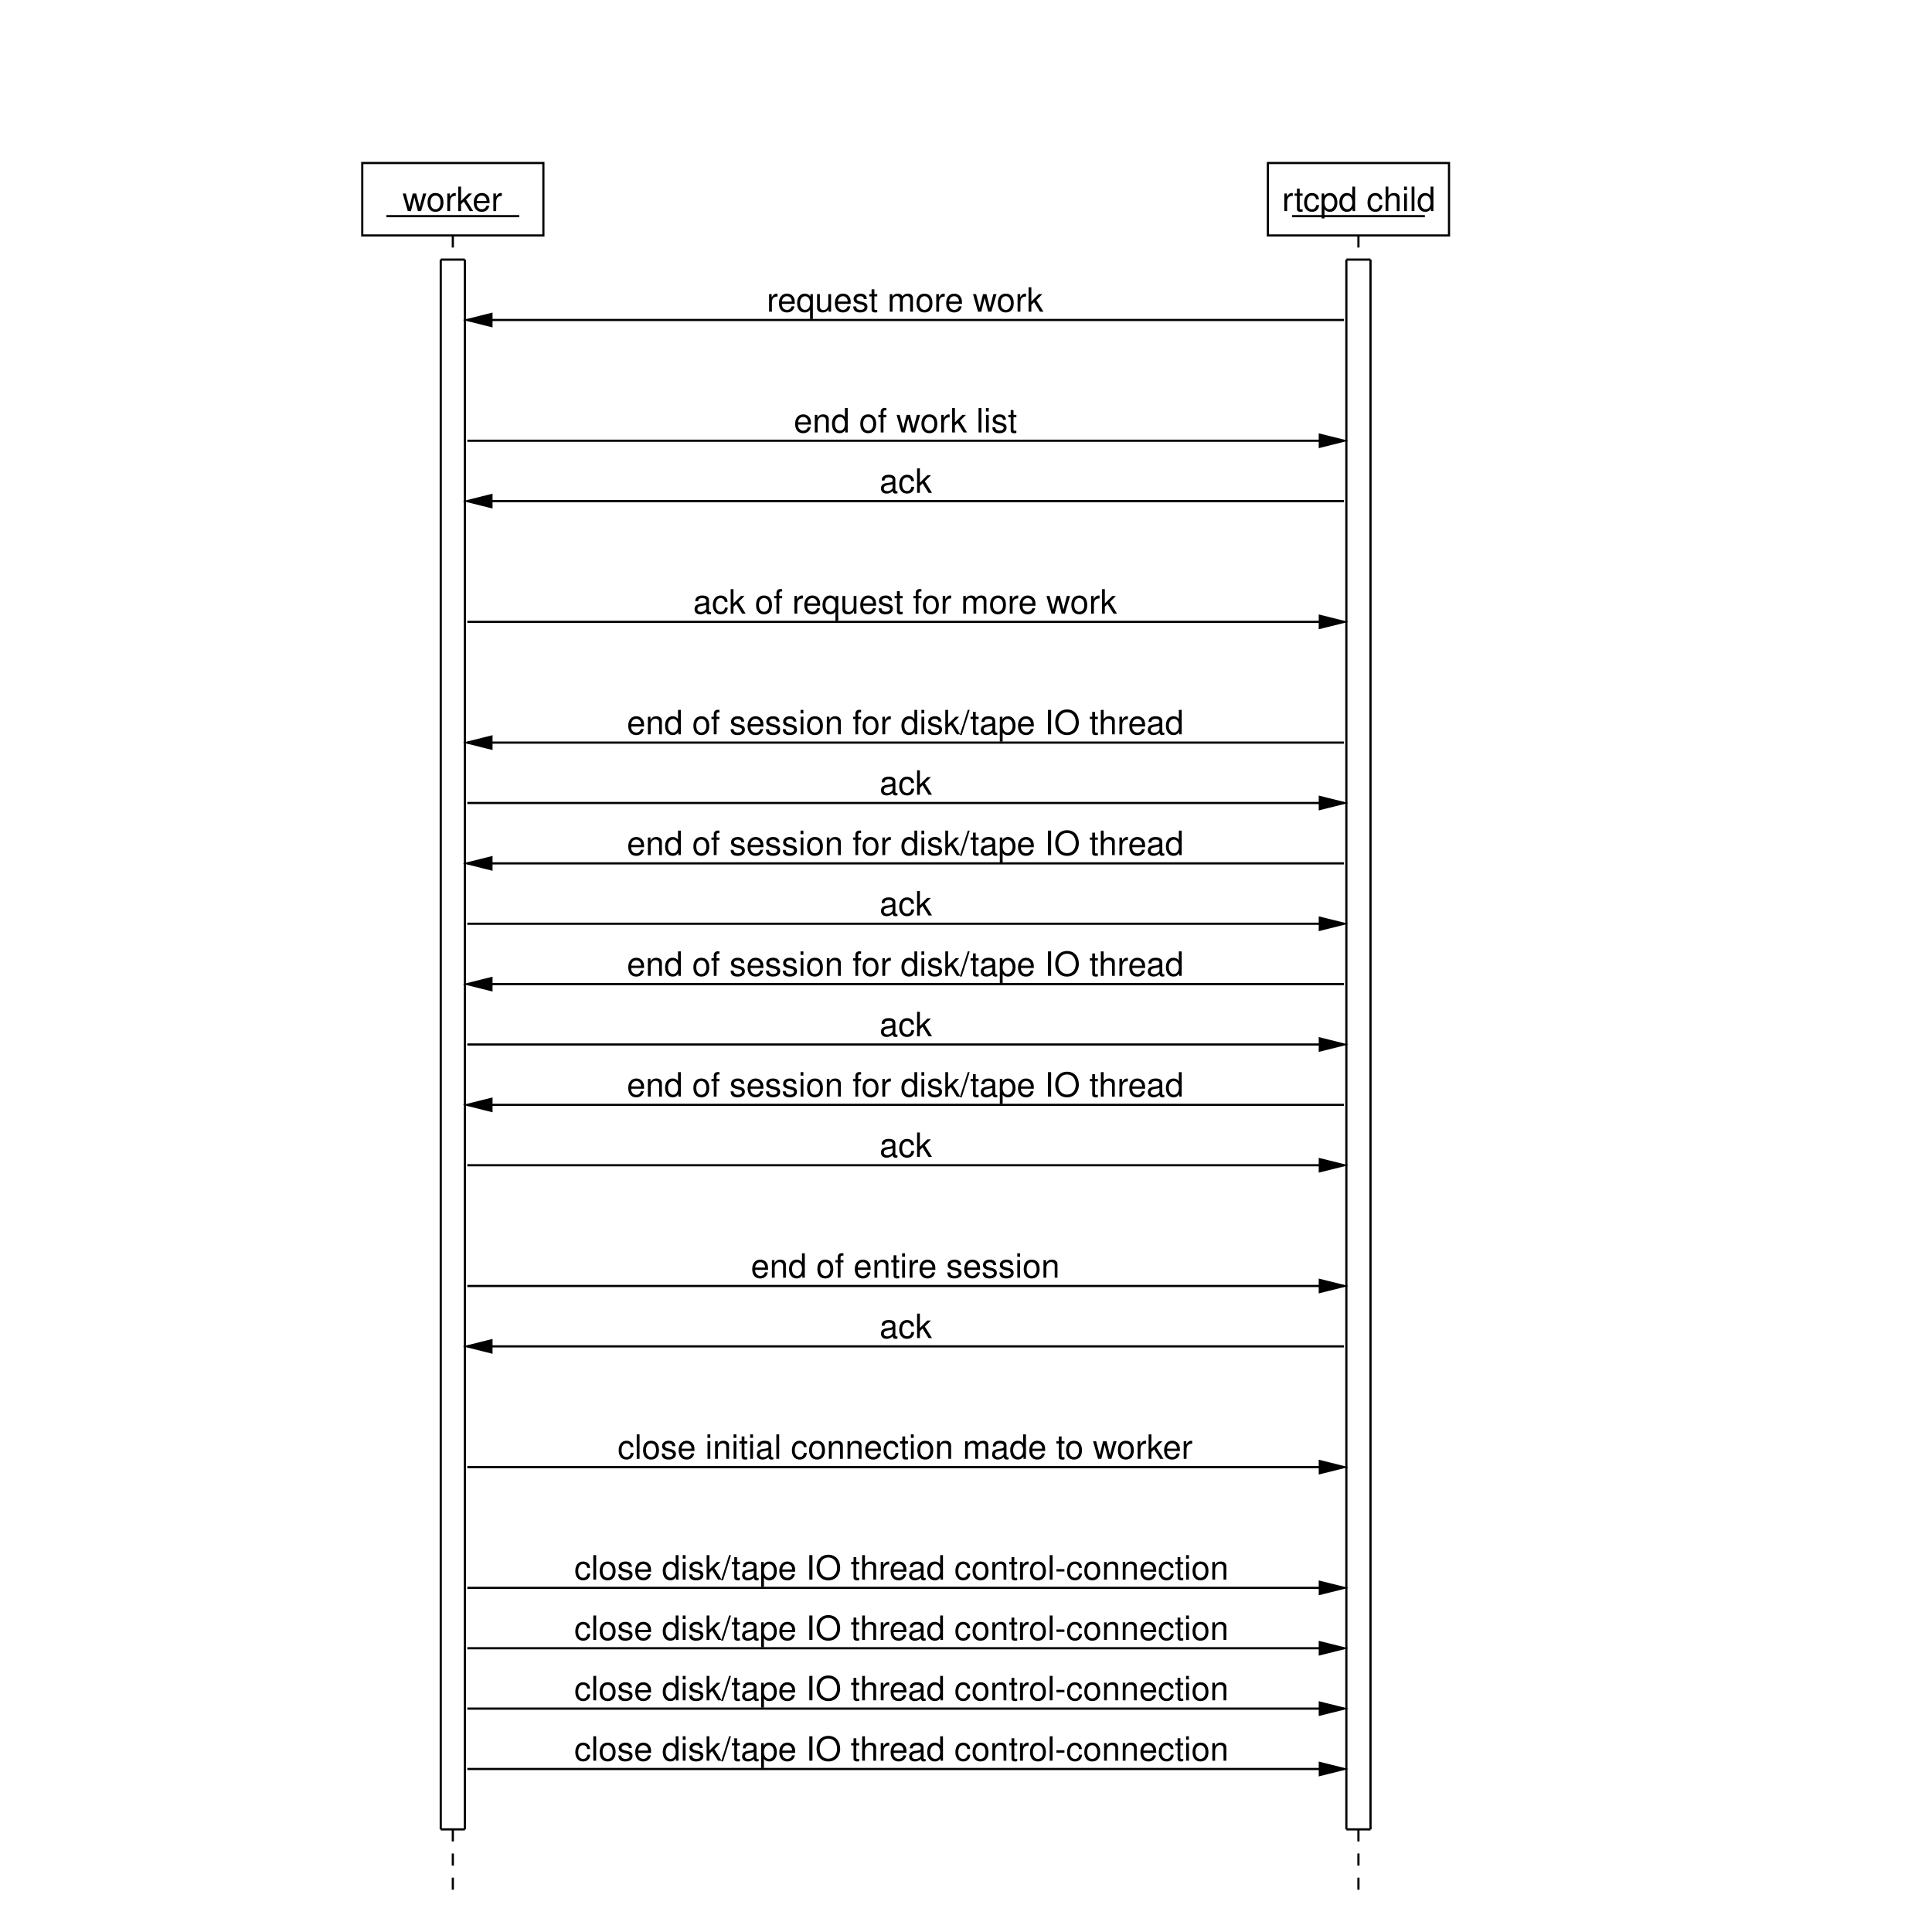
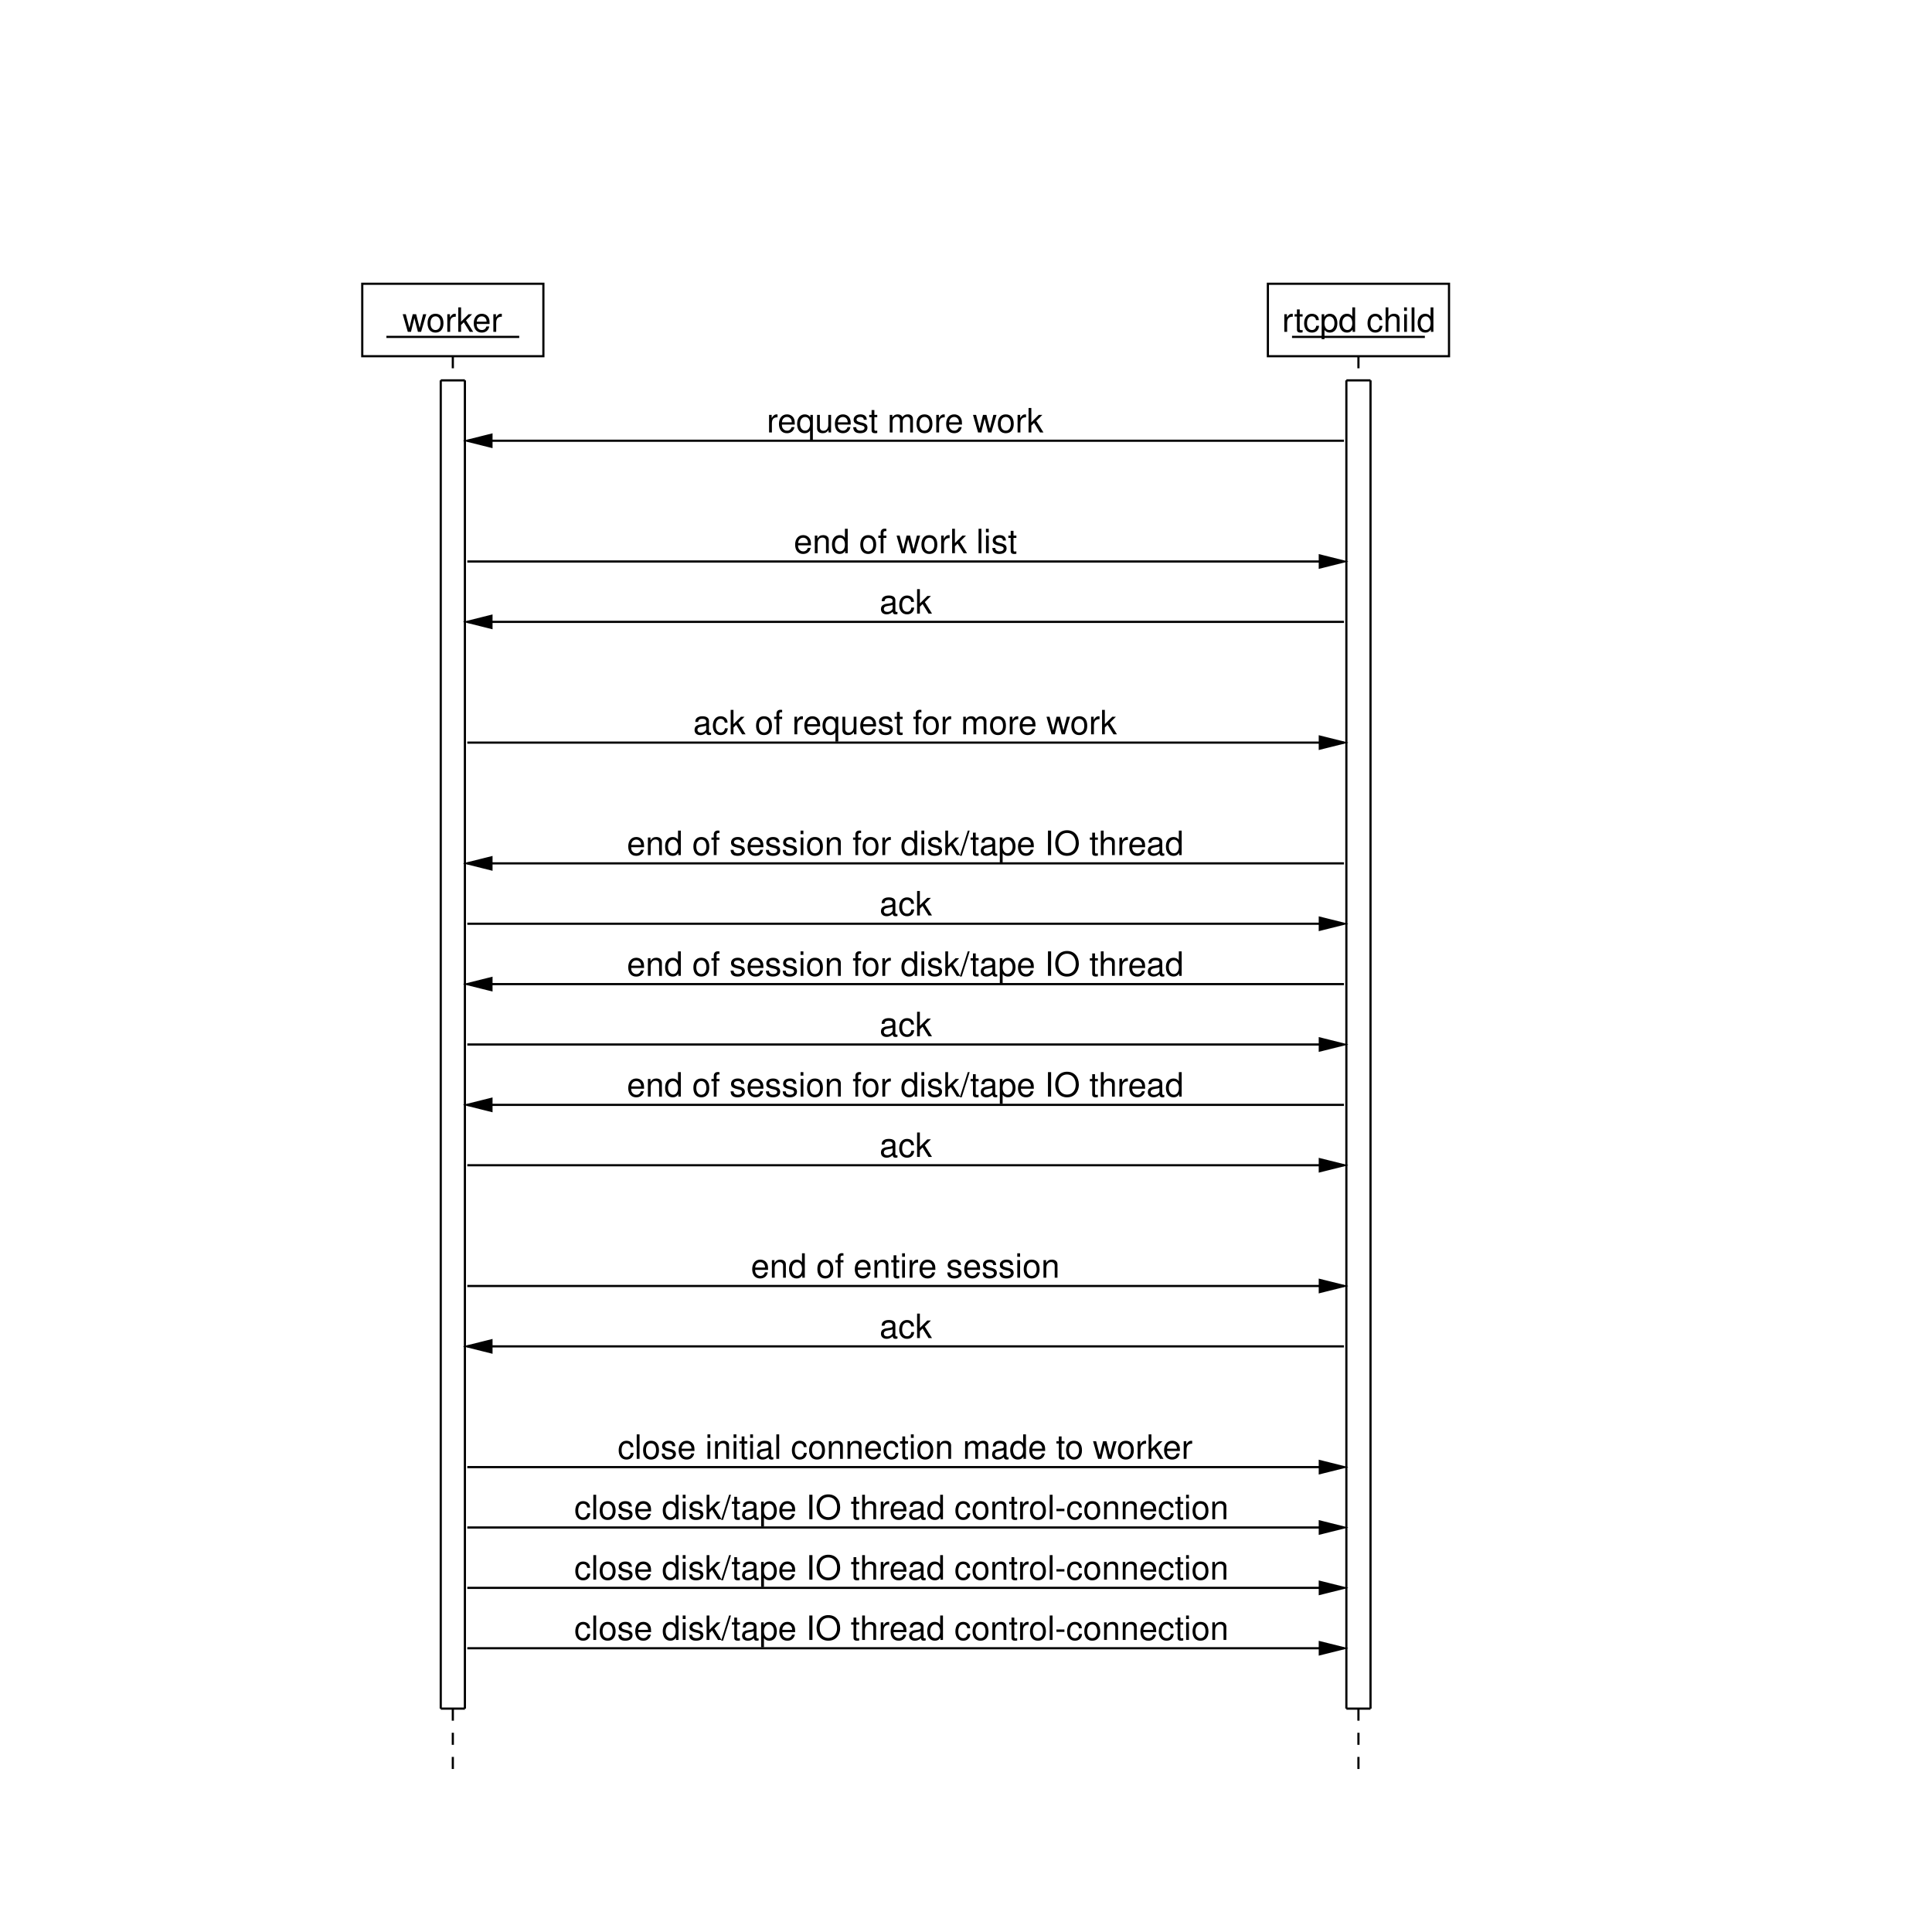
<svg xmlns="http://www.w3.org/2000/svg" version="1.1" baseProfile="full" id="body" width="8in" height="8in" viewBox="0 0 1 1" preserveAspectRatio="none">
  <rect id="background" x="0" y="0" width="1" height="1" stroke="none" fill="white" />
-   <g id="content" transform="translate(0.23438,0.021875) scale(1,-1) scale(0.125) " xml:space="preserve" stroke="black" stroke-linecap="butt" stroke-linejoin="miter" stroke-miterlimit="10.433" stroke-dasharray="none" stroke-dashoffset="0" stroke-opacity="1" fill="none" fill-rule="evenodd" fill-opacity="1" font-style="normal" font-variant="normal" font-weight="normal" font-stretch="normal" font-size-adjust="none" letter-spacing="normal" word-spacing="normal" text-anchor="start">
+   <g id="content" transform="translate(0.23438,0.084375) scale(1,-1) scale(0.125) " xml:space="preserve" stroke="black" stroke-linecap="butt" stroke-linejoin="miter" stroke-miterlimit="10.433" stroke-dasharray="none" stroke-dashoffset="0" stroke-opacity="1" fill="none" fill-rule="evenodd" fill-opacity="1" font-style="normal" font-variant="normal" font-weight="normal" font-stretch="normal" font-size-adjust="none" letter-spacing="normal" word-spacing="normal" text-anchor="start">
    <rect x="-0.375" y="-0.8" width="0.75" height="0.3" stroke-width="0.009" />
    <text transform="translate(-0.20833,-0.69903) scale(1,-1) scale(0.0069444) " font-family="Helvetica,sans-serif" font-size="20px" stroke="none" fill="black">worker</text>
    <line x1="-0.275" y1="-0.72" x2="0.275" y2="-0.72" stroke-width="0.009" />
    <rect x="3.375" y="-0.8" width="0.75" height="0.3" stroke-width="0.009" />
    <text transform="translate(3.4335,-0.69903) scale(1,-1) scale(0.0069444) " font-family="Helvetica,sans-serif" font-size="20px" stroke="none" fill="black">rtcpd child</text>
    <line x1="3.475" y1="-0.72" x2="4.025" y2="-0.72" stroke-width="0.009" />
    <line x1="3.75" y1="-0.8" x2="3.75" y2="-0.9" stroke-width="0.009" stroke-dasharray="0.05, 0.05" />
    <line x1="3.7" y1="-0.9" x2="3.8" y2="-0.9" stroke-width="0.009" />
    <line x1="0" y1="-0.8" x2="0" y2="-0.9" stroke-width="0.009" stroke-dasharray="0.05, 0.05" />
    <line x1="-0.05" y1="-0.9" x2="0.05" y2="-0.9" stroke-width="0.009" />
    <line x1="3.69" y1="-1.15" x2="0.06" y2="-1.15" stroke-width="0.009" />
    <polygon points="0.16,-1.175 0.06,-1.15 0.16,-1.125 " stroke-width="0.009" fill="black" />
    <text transform="translate(1.3,-1.1157) scale(1,-1) scale(0.0069444) " font-family="Helvetica,sans-serif" font-size="20px" stroke="none" fill="black">request more work</text>
    <text transform="translate(1.8557,-1.2824) scale(1,-1) scale(0.0069444) " font-family="Helvetica,sans-serif" font-size="20px" stroke="none" fill="black"> </text>
    <line x1="0.06" y1="-1.65" x2="3.69" y2="-1.65" stroke-width="0.009" />
    <polygon points="3.59,-1.625 3.69,-1.65 3.59,-1.675 " stroke-width="0.009" fill="black" />
    <text transform="translate(1.4119,-1.6157) scale(1,-1) scale(0.0069444) " font-family="Helvetica,sans-serif" font-size="20px" stroke="none" fill="black">end of work list</text>
    <text transform="translate(1.8557,-1.7824) scale(1,-1) scale(0.0069444) " font-family="Helvetica,sans-serif" font-size="20px" stroke="none" fill="black"> </text>
    <line x1="3.69" y1="-1.9" x2="0.06" y2="-1.9" stroke-width="0.009" />
    <polygon points="0.16,-1.925 0.06,-1.9 0.16,-1.875 " stroke-width="0.009" fill="black" />
    <text transform="translate(1.7669,-1.8657) scale(1,-1) scale(0.0069444) " font-family="Helvetica,sans-serif" font-size="20px" stroke="none" fill="black">ack</text>
    <text transform="translate(1.8557,-2.0324) scale(1,-1) scale(0.0069444) " font-family="Helvetica,sans-serif" font-size="20px" stroke="none" fill="black"> </text>
    <line x1="0.06" y1="-2.4" x2="3.69" y2="-2.4" stroke-width="0.009" />
    <polygon points="3.59,-2.375 3.69,-2.4 3.59,-2.425 " stroke-width="0.009" fill="black" />
    <text transform="translate(0.99507,-2.3657) scale(1,-1) scale(0.0069444) " font-family="Helvetica,sans-serif" font-size="20px" stroke="none" fill="black">ack of request for more work</text>
    <text transform="translate(1.8557,-2.5324) scale(1,-1) scale(0.0069444) " font-family="Helvetica,sans-serif" font-size="20px" stroke="none" fill="black"> </text>
    <line x1="3.69" y1="-2.9" x2="0.06" y2="-2.9" stroke-width="0.009" />
    <polygon points="0.16,-2.925 0.06,-2.9 0.16,-2.875 " stroke-width="0.009" fill="black" />
    <text transform="translate(0.72083,-2.8657) scale(1,-1) scale(0.0069444) " font-family="Helvetica,sans-serif" font-size="20px" stroke="none" fill="black">end of session for disk/tape IO thread</text>
    <text transform="translate(1.8557,-3.0324) scale(1,-1) scale(0.0069444) " font-family="Helvetica,sans-serif" font-size="20px" stroke="none" fill="black"> </text>
    <line x1="0.06" y1="-3.15" x2="3.69" y2="-3.15" stroke-width="0.009" />
    <polygon points="3.59,-3.125 3.69,-3.15 3.59,-3.175 " stroke-width="0.009" fill="black" />
    <text transform="translate(1.7669,-3.1157) scale(1,-1) scale(0.0069444) " font-family="Helvetica,sans-serif" font-size="20px" stroke="none" fill="black">ack</text>
    <text transform="translate(1.8557,-3.2824) scale(1,-1) scale(0.0069444) " font-family="Helvetica,sans-serif" font-size="20px" stroke="none" fill="black"> </text>
    <line x1="3.69" y1="-3.4" x2="0.06" y2="-3.4" stroke-width="0.009" />
    <polygon points="0.16,-3.425 0.06,-3.4 0.16,-3.375 " stroke-width="0.009" fill="black" />
    <text transform="translate(0.72083,-3.3657) scale(1,-1) scale(0.0069444) " font-family="Helvetica,sans-serif" font-size="20px" stroke="none" fill="black">end of session for disk/tape IO thread</text>
    <text transform="translate(1.8557,-3.5324) scale(1,-1) scale(0.0069444) " font-family="Helvetica,sans-serif" font-size="20px" stroke="none" fill="black"> </text>
    <line x1="0.06" y1="-3.65" x2="3.69" y2="-3.65" stroke-width="0.009" />
    <polygon points="3.59,-3.625 3.69,-3.65 3.59,-3.675 " stroke-width="0.009" fill="black" />
    <text transform="translate(1.7669,-3.6157) scale(1,-1) scale(0.0069444) " font-family="Helvetica,sans-serif" font-size="20px" stroke="none" fill="black">ack</text>
    <text transform="translate(1.8557,-3.7824) scale(1,-1) scale(0.0069444) " font-family="Helvetica,sans-serif" font-size="20px" stroke="none" fill="black"> </text>
    <line x1="3.69" y1="-3.9" x2="0.06" y2="-3.9" stroke-width="0.009" />
    <polygon points="0.16,-3.925 0.06,-3.9 0.16,-3.875 " stroke-width="0.009" fill="black" />
    <text transform="translate(0.72083,-3.8657) scale(1,-1) scale(0.0069444) " font-family="Helvetica,sans-serif" font-size="20px" stroke="none" fill="black">end of session for disk/tape IO thread</text>
    <text transform="translate(1.8557,-4.0324) scale(1,-1) scale(0.0069444) " font-family="Helvetica,sans-serif" font-size="20px" stroke="none" fill="black"> </text>
    <line x1="0.06" y1="-4.15" x2="3.69" y2="-4.15" stroke-width="0.009" />
    <polygon points="3.59,-4.125 3.69,-4.15 3.59,-4.175 " stroke-width="0.009" fill="black" />
    <text transform="translate(1.7669,-4.1157) scale(1,-1) scale(0.0069444) " font-family="Helvetica,sans-serif" font-size="20px" stroke="none" fill="black">ack</text>
    <text transform="translate(1.8557,-4.2824) scale(1,-1) scale(0.0069444) " font-family="Helvetica,sans-serif" font-size="20px" stroke="none" fill="black"> </text>
-     <line x1="3.69" y1="-4.4" x2="0.06" y2="-4.4" stroke-width="0.009" />
-     <polygon points="0.16,-4.425 0.06,-4.4 0.16,-4.375 " stroke-width="0.009" fill="black" />
-     <text transform="translate(0.72083,-4.3657) scale(1,-1) scale(0.0069444) " font-family="Helvetica,sans-serif" font-size="20px" stroke="none" fill="black">end of session for disk/tape IO thread</text>
-     <text transform="translate(1.8557,-4.5324) scale(1,-1) scale(0.0069444) " font-family="Helvetica,sans-serif" font-size="20px" stroke="none" fill="black"> </text>
    <line x1="0.06" y1="-4.65" x2="3.69" y2="-4.65" stroke-width="0.009" />
    <polygon points="3.59,-4.625 3.69,-4.65 3.59,-4.675 " stroke-width="0.009" fill="black" />
-     <text transform="translate(1.7669,-4.6157) scale(1,-1) scale(0.0069444) " font-family="Helvetica,sans-serif" font-size="20px" stroke="none" fill="black">ack</text>
+     <text transform="translate(1.2342,-4.6157) scale(1,-1) scale(0.0069444) " font-family="Helvetica,sans-serif" font-size="20px" stroke="none" fill="black">end of entire session</text>
    <text transform="translate(1.8557,-4.7824) scale(1,-1) scale(0.0069444) " font-family="Helvetica,sans-serif" font-size="20px" stroke="none" fill="black"> </text>
-     <line x1="0.06" y1="-5.15" x2="3.69" y2="-5.15" stroke-width="0.009" />
-     <polygon points="3.59,-5.125 3.69,-5.15 3.59,-5.175 " stroke-width="0.009" fill="black" />
-     <text transform="translate(1.2342,-5.1157) scale(1,-1) scale(0.0069444) " font-family="Helvetica,sans-serif" font-size="20px" stroke="none" fill="black">end of entire session</text>
-     <text transform="translate(1.8557,-5.2824) scale(1,-1) scale(0.0069444) " font-family="Helvetica,sans-serif" font-size="20px" stroke="none" fill="black"> </text>
-     <line x1="3.69" y1="-5.4" x2="0.06" y2="-5.4" stroke-width="0.009" />
-     <polygon points="0.16,-5.425 0.06,-5.4 0.16,-5.375 " stroke-width="0.009" fill="black" />
-     <text transform="translate(1.7669,-5.3657) scale(1,-1) scale(0.0069444) " font-family="Helvetica,sans-serif" font-size="20px" stroke="none" fill="black">ack</text>
+     <line x1="3.69" y1="-4.9" x2="0.06" y2="-4.9" stroke-width="0.009" />
+     <polygon points="0.16,-4.925 0.06,-4.9 0.16,-4.875 " stroke-width="0.009" fill="black" />
+     <text transform="translate(1.7669,-4.8657) scale(1,-1) scale(0.0069444) " font-family="Helvetica,sans-serif" font-size="20px" stroke="none" fill="black">ack</text>
+     <text transform="translate(1.8557,-5.0324) scale(1,-1) scale(0.0069444) " font-family="Helvetica,sans-serif" font-size="20px" stroke="none" fill="black"> </text>
+     <line x1="0.06" y1="-5.4" x2="3.69" y2="-5.4" stroke-width="0.009" />
+     <polygon points="3.59,-5.375 3.69,-5.4 3.59,-5.425 " stroke-width="0.009" fill="black" />
+     <text transform="translate(0.68243,-5.3657) scale(1,-1) scale(0.0069444) " font-family="Helvetica,sans-serif" font-size="20px" stroke="none" fill="black">close initial connection made to worker</text>
    <text transform="translate(1.8557,-5.5324) scale(1,-1) scale(0.0069444) " font-family="Helvetica,sans-serif" font-size="20px" stroke="none" fill="black"> </text>
+     <line x1="0.06" y1="-5.65" x2="3.69" y2="-5.65" stroke-width="0.009" />
+     <polygon points="3.59,-5.625 3.69,-5.65 3.59,-5.675 " stroke-width="0.009" fill="black" />
+     <text transform="translate(0.50278,-5.6157) scale(1,-1) scale(0.0069444) " font-family="Helvetica,sans-serif" font-size="20px" stroke="none" fill="black">close disk/tape IO thread control-connection</text>
+     <text transform="translate(1.8557,-5.7824) scale(1,-1) scale(0.0069444) " font-family="Helvetica,sans-serif" font-size="20px" stroke="none" fill="black"> </text>
    <line x1="0.06" y1="-5.9" x2="3.69" y2="-5.9" stroke-width="0.009" />
    <polygon points="3.59,-5.875 3.69,-5.9 3.59,-5.925 " stroke-width="0.009" fill="black" />
-     <text transform="translate(0.68243,-5.8657) scale(1,-1) scale(0.0069444) " font-family="Helvetica,sans-serif" font-size="20px" stroke="none" fill="black">close initial connection made to worker</text>
+     <text transform="translate(0.50278,-5.8657) scale(1,-1) scale(0.0069444) " font-family="Helvetica,sans-serif" font-size="20px" stroke="none" fill="black">close disk/tape IO thread control-connection</text>
    <text transform="translate(1.8557,-6.0324) scale(1,-1) scale(0.0069444) " font-family="Helvetica,sans-serif" font-size="20px" stroke="none" fill="black"> </text>
-     <line x1="0.06" y1="-6.4" x2="3.69" y2="-6.4" stroke-width="0.009" />
-     <polygon points="3.59,-6.375 3.69,-6.4 3.59,-6.425 " stroke-width="0.009" fill="black" />
-     <text transform="translate(0.50278,-6.3657) scale(1,-1) scale(0.0069444) " font-family="Helvetica,sans-serif" font-size="20px" stroke="none" fill="black">close disk/tape IO thread control-connection</text>
-     <text transform="translate(1.8557,-6.5324) scale(1,-1) scale(0.0069444) " font-family="Helvetica,sans-serif" font-size="20px" stroke="none" fill="black"> </text>
-     <line x1="0.06" y1="-6.65" x2="3.69" y2="-6.65" stroke-width="0.009" />
-     <polygon points="3.59,-6.625 3.69,-6.65 3.59,-6.675 " stroke-width="0.009" fill="black" />
-     <text transform="translate(0.50278,-6.6157) scale(1,-1) scale(0.0069444) " font-family="Helvetica,sans-serif" font-size="20px" stroke="none" fill="black">close disk/tape IO thread control-connection</text>
-     <text transform="translate(1.8557,-6.7824) scale(1,-1) scale(0.0069444) " font-family="Helvetica,sans-serif" font-size="20px" stroke="none" fill="black"> </text>
-     <line x1="0.06" y1="-6.9" x2="3.69" y2="-6.9" stroke-width="0.009" />
-     <polygon points="3.59,-6.875 3.69,-6.9 3.59,-6.925 " stroke-width="0.009" fill="black" />
-     <text transform="translate(0.50278,-6.8657) scale(1,-1) scale(0.0069444) " font-family="Helvetica,sans-serif" font-size="20px" stroke="none" fill="black">close disk/tape IO thread control-connection</text>
-     <text transform="translate(1.8557,-7.0324) scale(1,-1) scale(0.0069444) " font-family="Helvetica,sans-serif" font-size="20px" stroke="none" fill="black"> </text>
-     <line x1="0.06" y1="-7.15" x2="3.69" y2="-7.15" stroke-width="0.009" />
-     <polygon points="3.59,-7.125 3.69,-7.15 3.59,-7.175 " stroke-width="0.009" fill="black" />
-     <text transform="translate(0.50278,-7.1157) scale(1,-1) scale(0.0069444) " font-family="Helvetica,sans-serif" font-size="20px" stroke="none" fill="black">close disk/tape IO thread control-connection</text>
-     <text transform="translate(1.8557,-7.2824) scale(1,-1) scale(0.0069444) " font-family="Helvetica,sans-serif" font-size="20px" stroke="none" fill="black"> </text>
-     <line x1="-0.05" y1="-0.9" x2="-0.05" y2="-7.4" stroke-width="0.009" />
-     <line x1="0.05" y1="-0.9" x2="0.05" y2="-7.4" stroke-width="0.009" />
-     <line x1="-0.05" y1="-7.4" x2="0.05" y2="-7.4" stroke-width="0.009" />
-     <line x1="3.7" y1="-0.9" x2="3.7" y2="-7.4" stroke-width="0.009" />
-     <line x1="3.8" y1="-0.9" x2="3.8" y2="-7.4" stroke-width="0.009" />
-     <line x1="3.7" y1="-7.4" x2="3.8" y2="-7.4" stroke-width="0.009" />
-     <line x1="3.75" y1="-7.4" x2="3.75" y2="-7.65" stroke-width="0.009" stroke-dasharray="0.05, 0.05" />
-     <line x1="0" y1="-7.4" x2="0" y2="-7.65" stroke-width="0.009" stroke-dasharray="0.05, 0.05" />
+     <line x1="0.06" y1="-6.15" x2="3.69" y2="-6.15" stroke-width="0.009" />
+     <polygon points="3.59,-6.125 3.69,-6.15 3.59,-6.175 " stroke-width="0.009" fill="black" />
+     <text transform="translate(0.50278,-6.1157) scale(1,-1) scale(0.0069444) " font-family="Helvetica,sans-serif" font-size="20px" stroke="none" fill="black">close disk/tape IO thread control-connection</text>
+     <text transform="translate(1.8557,-6.2824) scale(1,-1) scale(0.0069444) " font-family="Helvetica,sans-serif" font-size="20px" stroke="none" fill="black"> </text>
+     <line x1="-0.05" y1="-0.9" x2="-0.05" y2="-6.4" stroke-width="0.009" />
+     <line x1="0.05" y1="-0.9" x2="0.05" y2="-6.4" stroke-width="0.009" />
+     <line x1="-0.05" y1="-6.4" x2="0.05" y2="-6.4" stroke-width="0.009" />
+     <line x1="3.7" y1="-0.9" x2="3.7" y2="-6.4" stroke-width="0.009" />
+     <line x1="3.8" y1="-0.9" x2="3.8" y2="-6.4" stroke-width="0.009" />
+     <line x1="3.7" y1="-6.4" x2="3.8" y2="-6.4" stroke-width="0.009" />
+     <line x1="3.75" y1="-6.4" x2="3.75" y2="-6.65" stroke-width="0.009" stroke-dasharray="0.05, 0.05" />
+     <line x1="0" y1="-6.4" x2="0" y2="-6.65" stroke-width="0.009" stroke-dasharray="0.05, 0.05" />
  </g>
</svg>
